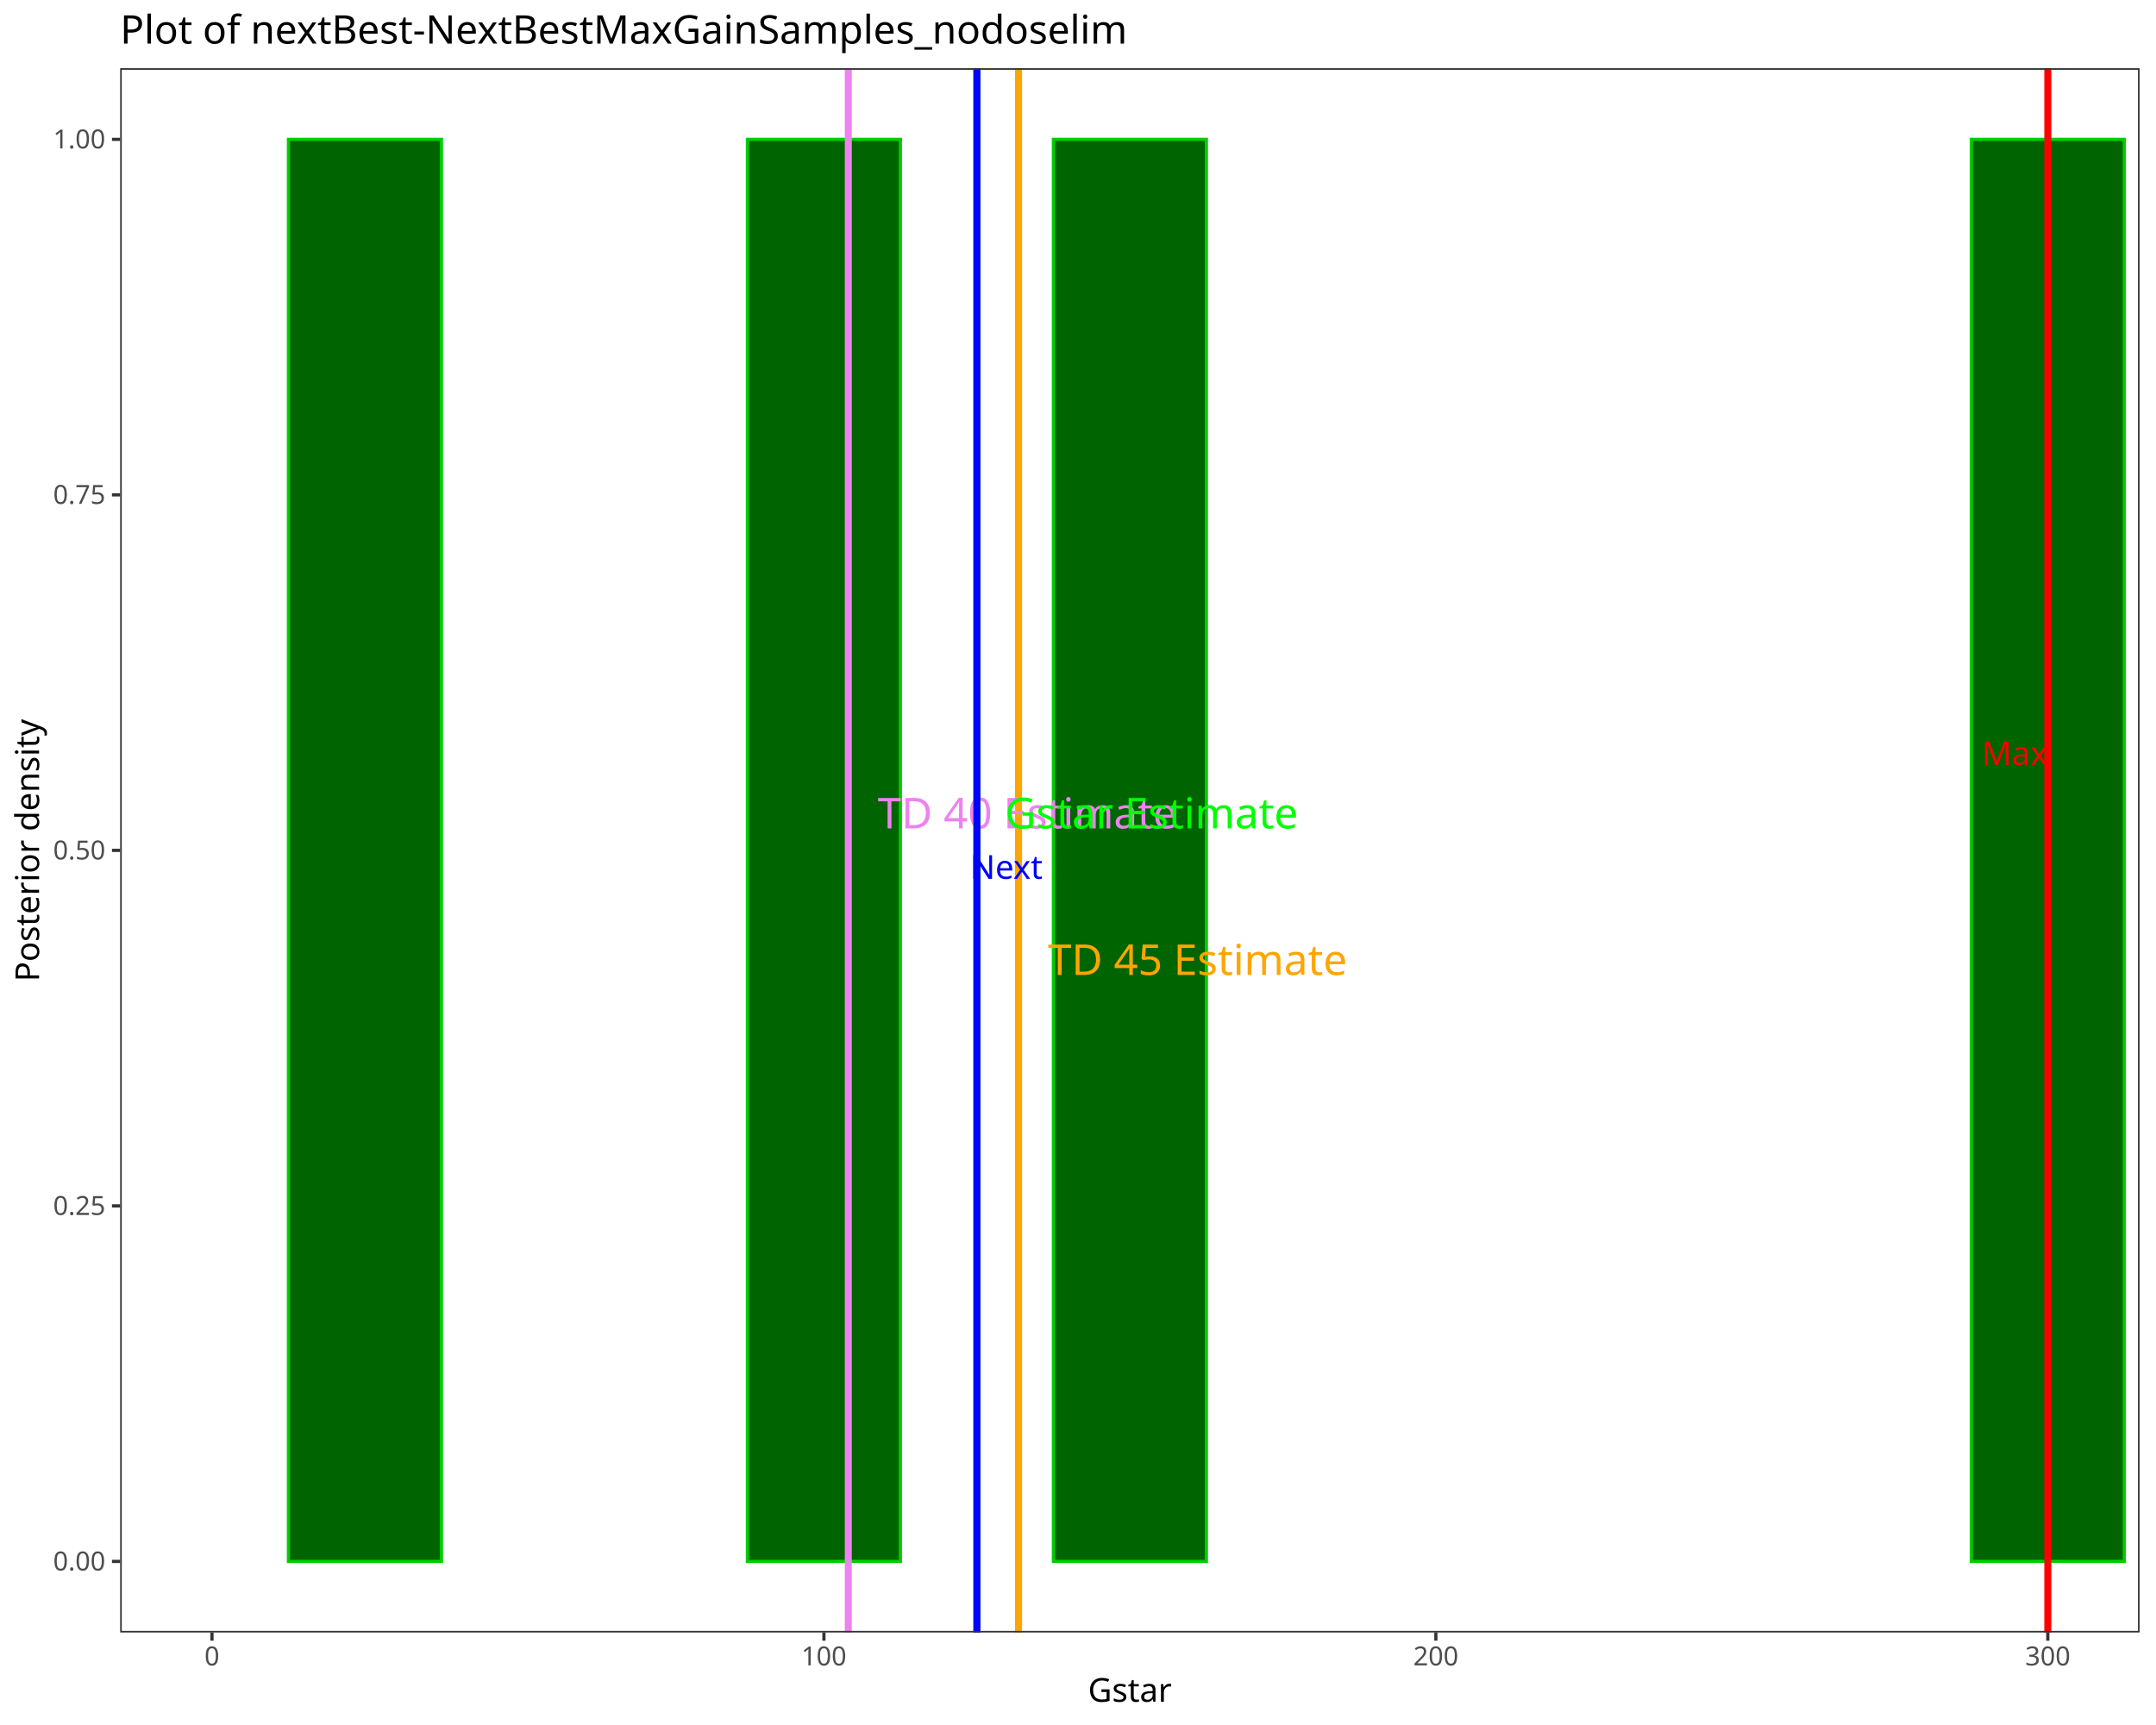
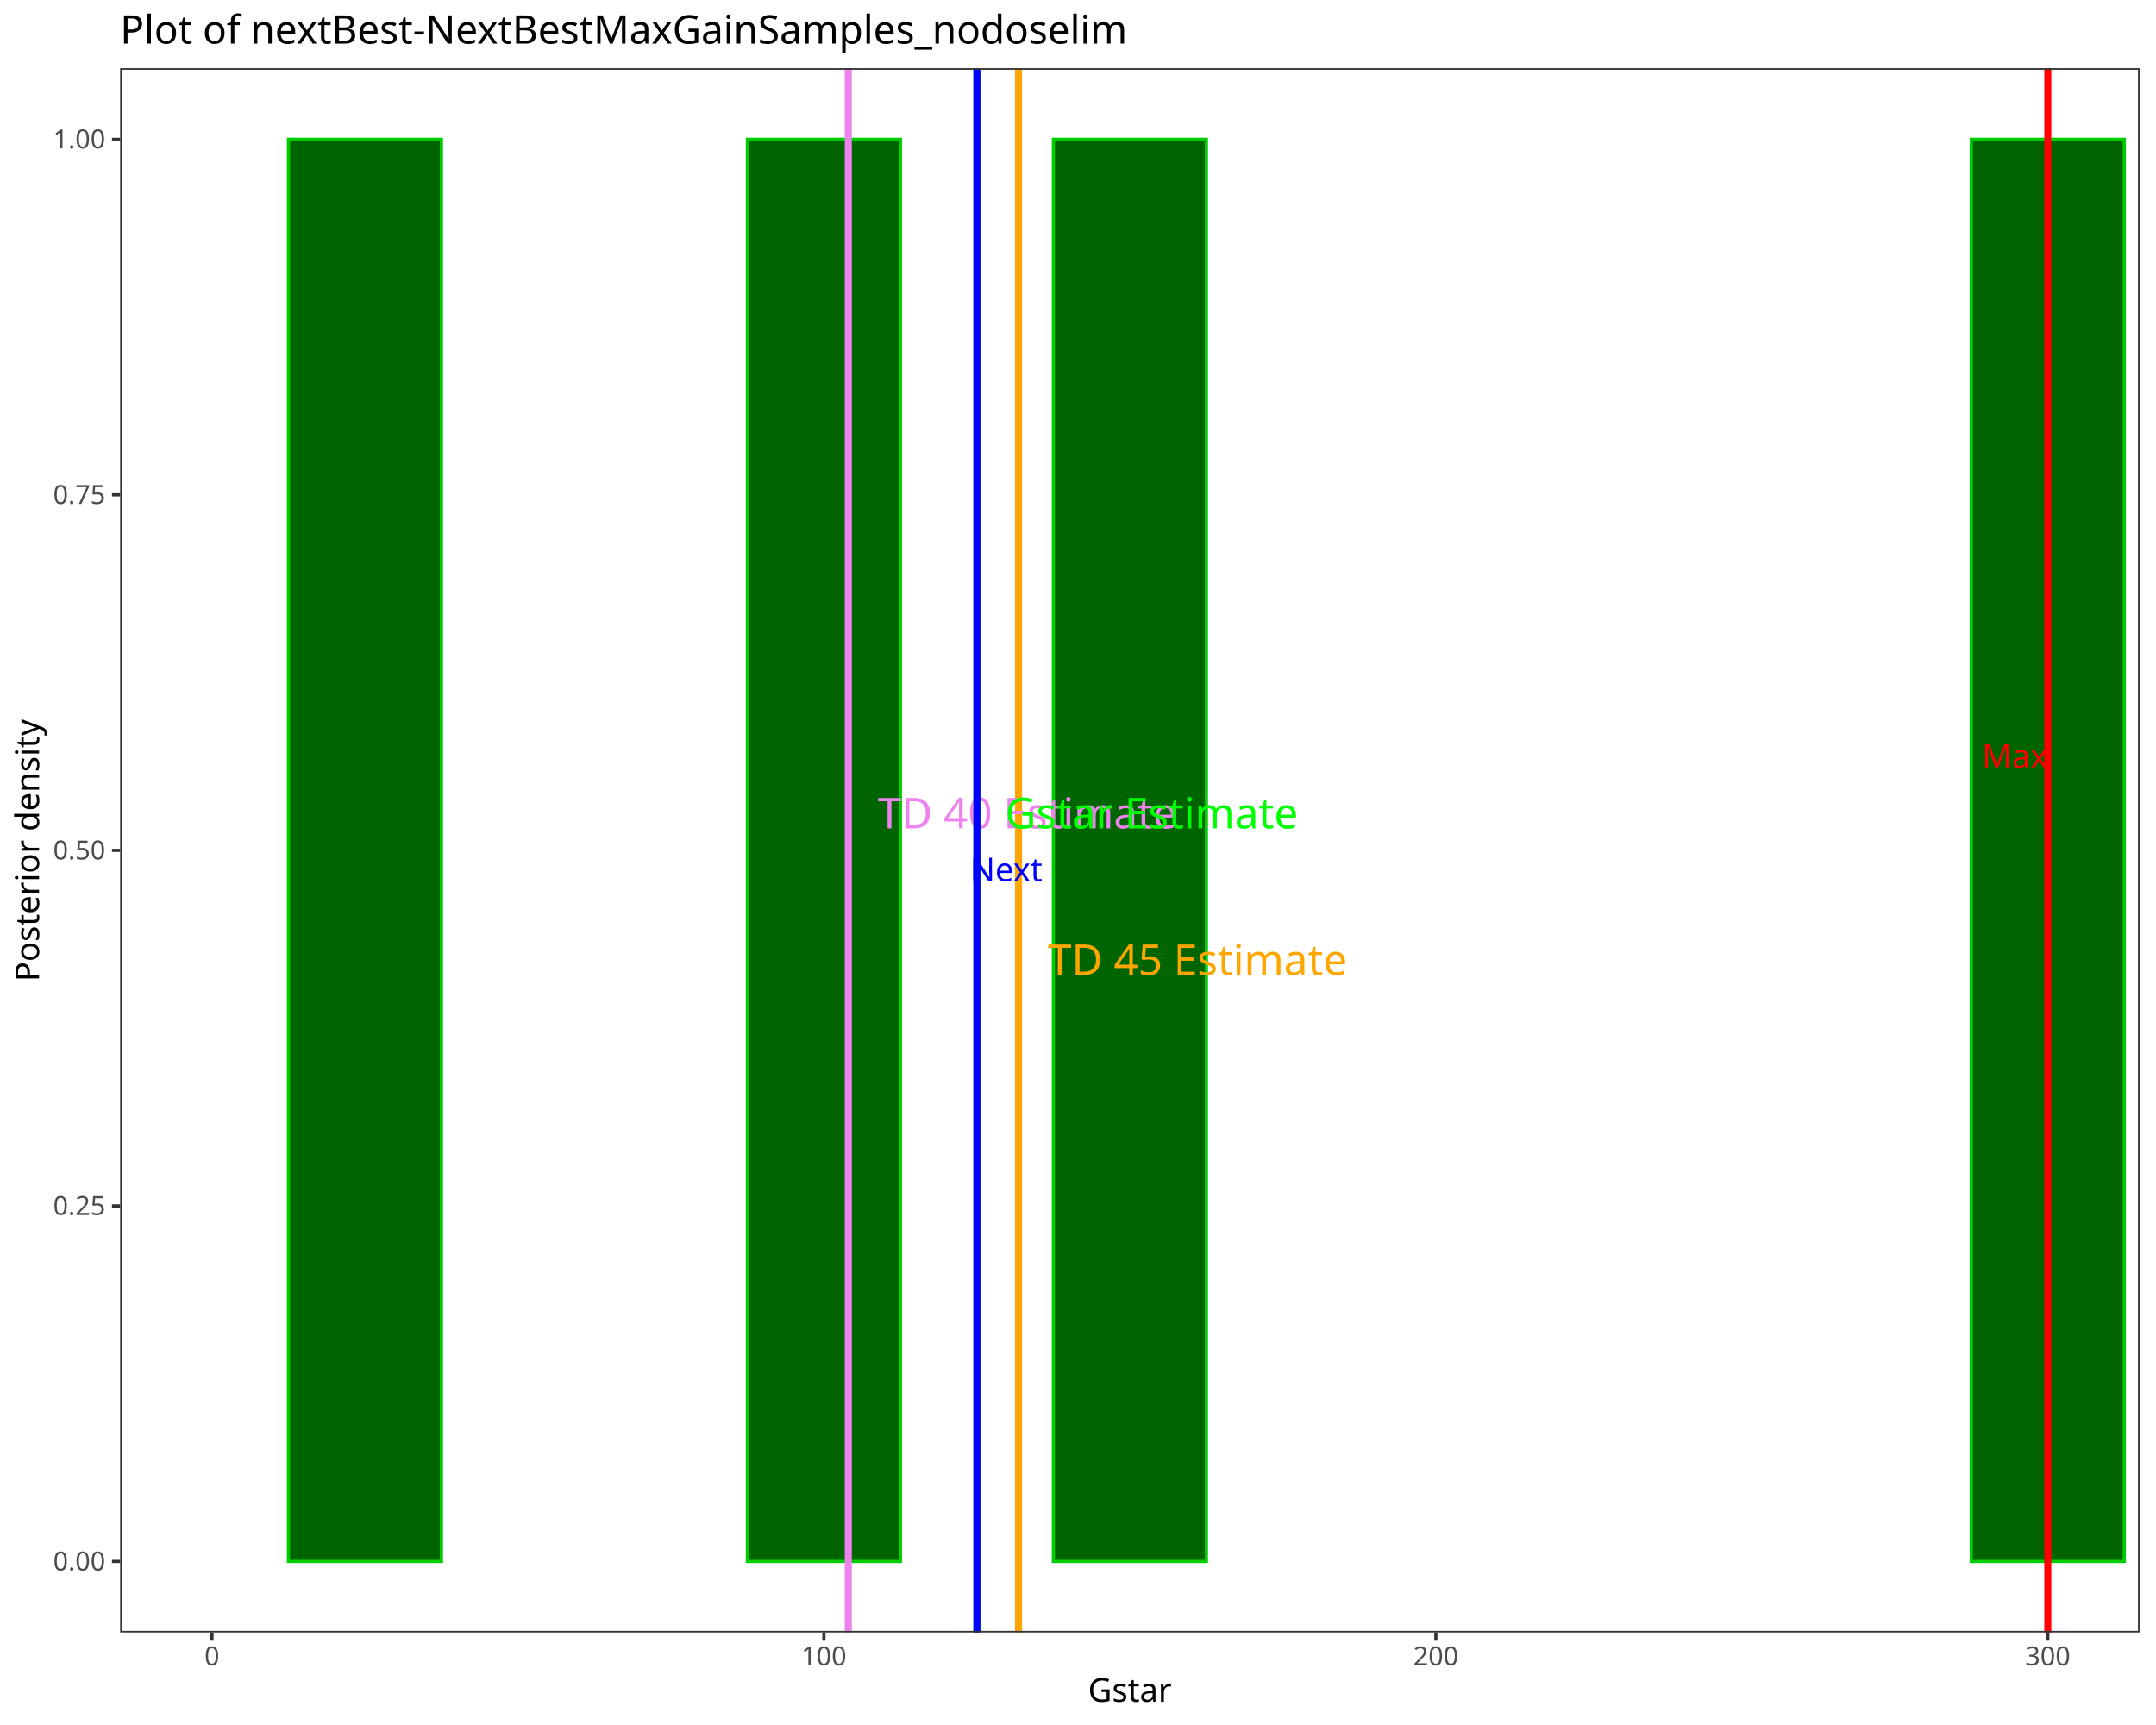
<svg xmlns="http://www.w3.org/2000/svg" class="svglite" data-engine-version="2.0" width="720.00pt" height="576.00pt" viewBox="0 0 720.00 576.00">
  <defs>
    <style type="text/css">
    .svglite line, .svglite polyline, .svglite polygon, .svglite path, .svglite rect, .svglite circle {
      fill: none;
      stroke: #000000;
      stroke-linecap: round;
      stroke-linejoin: round;
      stroke-miterlimit: 10.00;
    }
  </style>
  </defs>
  <rect width="100%" height="100%" style="stroke: none; fill: #FFFFFF;" />
  <defs>
    <clipPath id="cpMC4wMHw3MjAuMDB8MC4wMHw1NzYuMDA=">
      <rect x="0.00" y="0.00" width="720.00" height="576.00" />
    </clipPath>
  </defs>
  <g clip-path="url(#cpMC4wMHw3MjAuMDB8MC4wMHw1NzYuMDA=)">
    <rect x="0.00" y="0.00" width="720.00" height="576.00" style="stroke-width: 1.07; stroke: #FFFFFF; fill: #FFFFFF;" />
  </g>
  <defs>
    <clipPath id="cpNDAuMTN8NzE0LjUyfDIyLjc4fDU0NS4xMQ==">
      <rect x="40.13" y="22.78" width="674.39" height="522.33" />
    </clipPath>
  </defs>
  <g clip-path="url(#cpNDAuMTN8NzE0LjUyfDIyLjc4fDU0NS4xMQ==)">
    <rect x="40.13" y="22.78" width="674.39" height="522.33" style="stroke-width: 1.07; stroke: none; fill: #FFFFFF;" />
    <rect x="96.33" y="46.53" width="51.09" height="474.84" style="stroke-width: 1.07; stroke: #00CD00; stroke-linecap: butt; stroke-linejoin: miter; fill: #006400;" />
    <rect x="147.42" y="521.37" width="51.09" height="0.00" style="stroke-width: 1.07; stroke: #00CD00; stroke-linecap: butt; stroke-linejoin: miter; fill: #006400;" />
    <rect x="198.51" y="521.37" width="51.09" height="0.00" style="stroke-width: 1.07; stroke: #00CD00; stroke-linecap: butt; stroke-linejoin: miter; fill: #006400;" />
    <rect x="249.60" y="46.53" width="51.09" height="474.84" style="stroke-width: 1.07; stroke: #00CD00; stroke-linecap: butt; stroke-linejoin: miter; fill: #006400;" />
    <rect x="300.69" y="521.37" width="51.09" height="0.00" style="stroke-width: 1.07; stroke: #00CD00; stroke-linecap: butt; stroke-linejoin: miter; fill: #006400;" />
    <rect x="351.78" y="46.53" width="51.09" height="474.84" style="stroke-width: 1.07; stroke: #00CD00; stroke-linecap: butt; stroke-linejoin: miter; fill: #006400;" />
    <rect x="402.87" y="521.37" width="51.09" height="0.00" style="stroke-width: 1.07; stroke: #00CD00; stroke-linecap: butt; stroke-linejoin: miter; fill: #006400;" />
    <rect x="453.96" y="521.37" width="51.09" height="0.00" style="stroke-width: 1.07; stroke: #00CD00; stroke-linecap: butt; stroke-linejoin: miter; fill: #006400;" />
    <rect x="505.05" y="521.37" width="51.09" height="0.00" style="stroke-width: 1.07; stroke: #00CD00; stroke-linecap: butt; stroke-linejoin: miter; fill: #006400;" />
    <rect x="556.14" y="521.37" width="51.09" height="0.00" style="stroke-width: 1.07; stroke: #00CD00; stroke-linecap: butt; stroke-linejoin: miter; fill: #006400;" />
    <rect x="607.23" y="521.37" width="51.09" height="0.00" style="stroke-width: 1.07; stroke: #00CD00; stroke-linecap: butt; stroke-linejoin: miter; fill: #006400;" />
    <rect x="658.32" y="46.53" width="51.09" height="474.84" style="stroke-width: 1.07; stroke: #00CD00; stroke-linecap: butt; stroke-linejoin: miter; fill: #006400;" />
    <line x1="340.14" y1="545.11" x2="340.14" y2="22.78" style="stroke-width: 2.35; stroke: #FFA500; stroke-linecap: butt;" />
    <text x="349.94" y="325.56" style="font-size: 14.23px; fill: #FFA500; font-family: sans;" textLength="98.05px" lengthAdjust="spacingAndGlyphs">TD 45 Estimate</text>
    <line x1="283.29" y1="545.11" x2="283.29" y2="22.78" style="stroke-width: 2.35; stroke: #EE82EE; stroke-linecap: butt;" />
    <text x="293.10" y="276.61" style="font-size: 14.23px; fill: #EE82EE; font-family: sans;" textLength="98.05px" lengthAdjust="spacingAndGlyphs">TD 40 Estimate</text>
    <line x1="326.24" y1="545.11" x2="326.24" y2="22.78" style="stroke-width: 2.35; stroke: #00FF00; stroke-linecap: butt;" />
    <text x="335.65" y="276.61" style="font-size: 14.23px; fill: #00FF00; font-family: sans;" textLength="94.10px" lengthAdjust="spacingAndGlyphs">Gstar Estimate</text>
    <line x1="683.87" y1="545.11" x2="683.87" y2="22.78" style="stroke-width: 2.35; stroke: #FF0000; stroke-linecap: butt;" />
-     <text x="683.87" y="255.46" text-anchor="end" style="font-size: 11.04px; fill: #FF0000; font-family: sans;" textLength="20.86px" lengthAdjust="spacingAndGlyphs">Max</text>
+     <text x="683.87" y="256.41" text-anchor="end" style="font-size: 11.00px; fill: #FF0000; font-family: sans;" textLength="20.79px" lengthAdjust="spacingAndGlyphs">Max</text>
    <line x1="326.24" y1="545.11" x2="326.24" y2="22.78" style="stroke-width: 2.35; stroke: #0000FF; stroke-linecap: butt;" />
-     <text x="323.97" y="293.45" style="font-size: 11.04px; fill: #0000FF; font-family: sans;" textLength="22.71px" lengthAdjust="spacingAndGlyphs">Next</text>
+     <text x="323.97" y="294.26" style="font-size: 11.00px; fill: #0000FF; font-family: sans;" textLength="22.62px" lengthAdjust="spacingAndGlyphs">Next</text>
    <rect x="40.13" y="22.78" width="674.39" height="522.33" style="stroke-width: 1.07; stroke: #333333;" />
  </g>
  <g clip-path="url(#cpMC4wMHw3MjAuMDB8MC4wMHw1NzYuMDA=)">
    <text x="35.20" y="524.40" text-anchor="end" style="font-size: 8.80px; fill: #4D4D4D; font-family: sans;" textLength="17.13px" lengthAdjust="spacingAndGlyphs">0.00</text>
    <text x="35.20" y="405.69" text-anchor="end" style="font-size: 8.80px; fill: #4D4D4D; font-family: sans;" textLength="17.13px" lengthAdjust="spacingAndGlyphs">0.25</text>
    <text x="35.20" y="286.98" text-anchor="end" style="font-size: 8.80px; fill: #4D4D4D; font-family: sans;" textLength="17.13px" lengthAdjust="spacingAndGlyphs">0.50</text>
    <text x="35.20" y="168.26" text-anchor="end" style="font-size: 8.80px; fill: #4D4D4D; font-family: sans;" textLength="17.13px" lengthAdjust="spacingAndGlyphs">0.75</text>
    <text x="35.20" y="49.55" text-anchor="end" style="font-size: 8.80px; fill: #4D4D4D; font-family: sans;" textLength="17.13px" lengthAdjust="spacingAndGlyphs">1.00</text>
    <polyline points="37.39,521.37 40.13,521.37 " style="stroke-width: 1.07; stroke: #333333; stroke-linecap: butt;" />
    <polyline points="37.39,402.66 40.13,402.66 " style="stroke-width: 1.07; stroke: #333333; stroke-linecap: butt;" />
    <polyline points="37.39,283.95 40.13,283.95 " style="stroke-width: 1.07; stroke: #333333; stroke-linecap: butt;" />
    <polyline points="37.39,165.24 40.13,165.24 " style="stroke-width: 1.07; stroke: #333333; stroke-linecap: butt;" />
    <polyline points="37.39,46.53 40.13,46.53 " style="stroke-width: 1.07; stroke: #333333; stroke-linecap: butt;" />
    <polyline points="70.79,547.85 70.79,545.11 " style="stroke-width: 1.07; stroke: #333333; stroke-linecap: butt;" />
    <polyline points="275.15,547.85 275.15,545.11 " style="stroke-width: 1.07; stroke: #333333; stroke-linecap: butt;" />
    <polyline points="479.51,547.85 479.51,545.11 " style="stroke-width: 1.07; stroke: #333333; stroke-linecap: butt;" />
    <polyline points="683.87,547.85 683.87,545.11 " style="stroke-width: 1.07; stroke: #333333; stroke-linecap: butt;" />
    <text x="70.79" y="556.10" text-anchor="middle" style="font-size: 8.80px; fill: #4D4D4D; font-family: sans;" textLength="4.89px" lengthAdjust="spacingAndGlyphs">0</text>
    <text x="275.15" y="556.10" text-anchor="middle" style="font-size: 8.80px; fill: #4D4D4D; font-family: sans;" textLength="14.68px" lengthAdjust="spacingAndGlyphs">100</text>
    <text x="479.51" y="556.10" text-anchor="middle" style="font-size: 8.80px; fill: #4D4D4D; font-family: sans;" textLength="14.68px" lengthAdjust="spacingAndGlyphs">200</text>
    <text x="683.87" y="556.10" text-anchor="middle" style="font-size: 8.80px; fill: #4D4D4D; font-family: sans;" textLength="14.68px" lengthAdjust="spacingAndGlyphs">300</text>
    <text x="377.33" y="568.24" text-anchor="middle" style="font-size: 11.00px; font-family: sans;" textLength="26.90px" lengthAdjust="spacingAndGlyphs">Gstar</text>
    <text transform="translate(13.05,283.95) rotate(-90)" text-anchor="middle" style="font-size: 11.00px; font-family: sans;" textLength="81.94px" lengthAdjust="spacingAndGlyphs">Posterior density</text>
    <text x="40.13" y="14.56" style="font-size: 13.20px; font-family: sans;" textLength="322.15px" lengthAdjust="spacingAndGlyphs">Plot of nextBest-NextBestMaxGainSamples_nodoselim</text>
  </g>
</svg>
